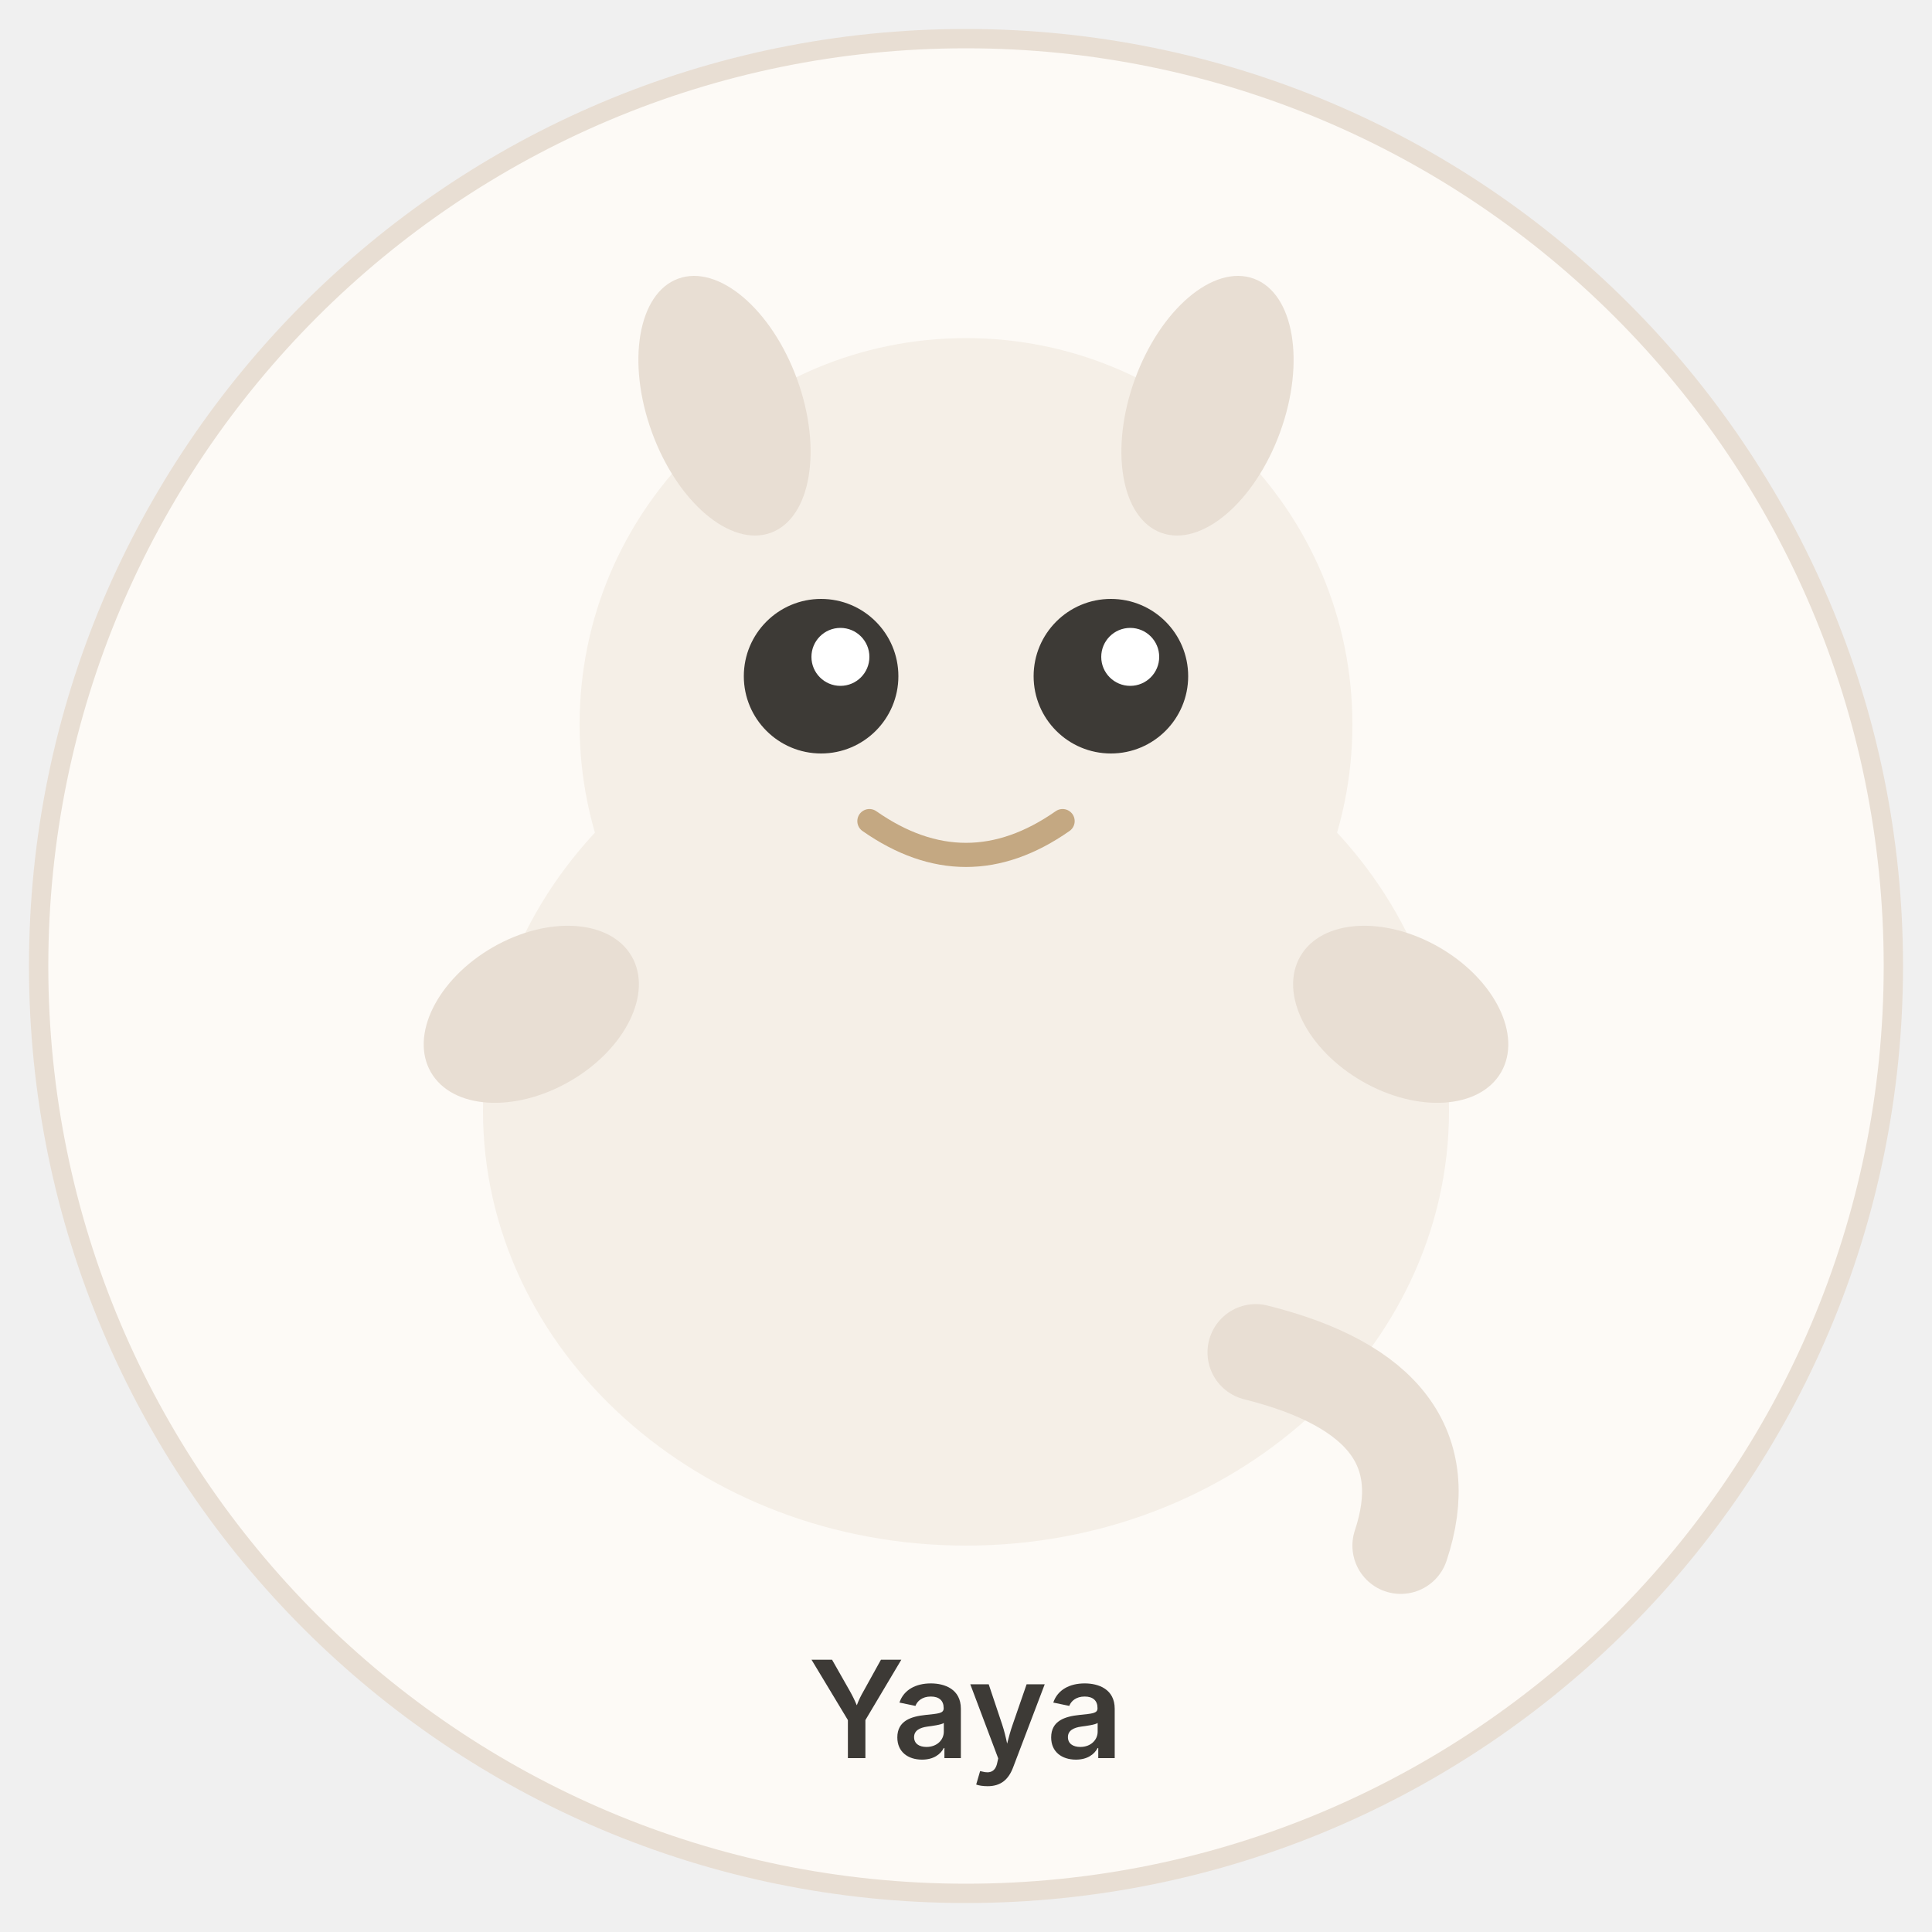
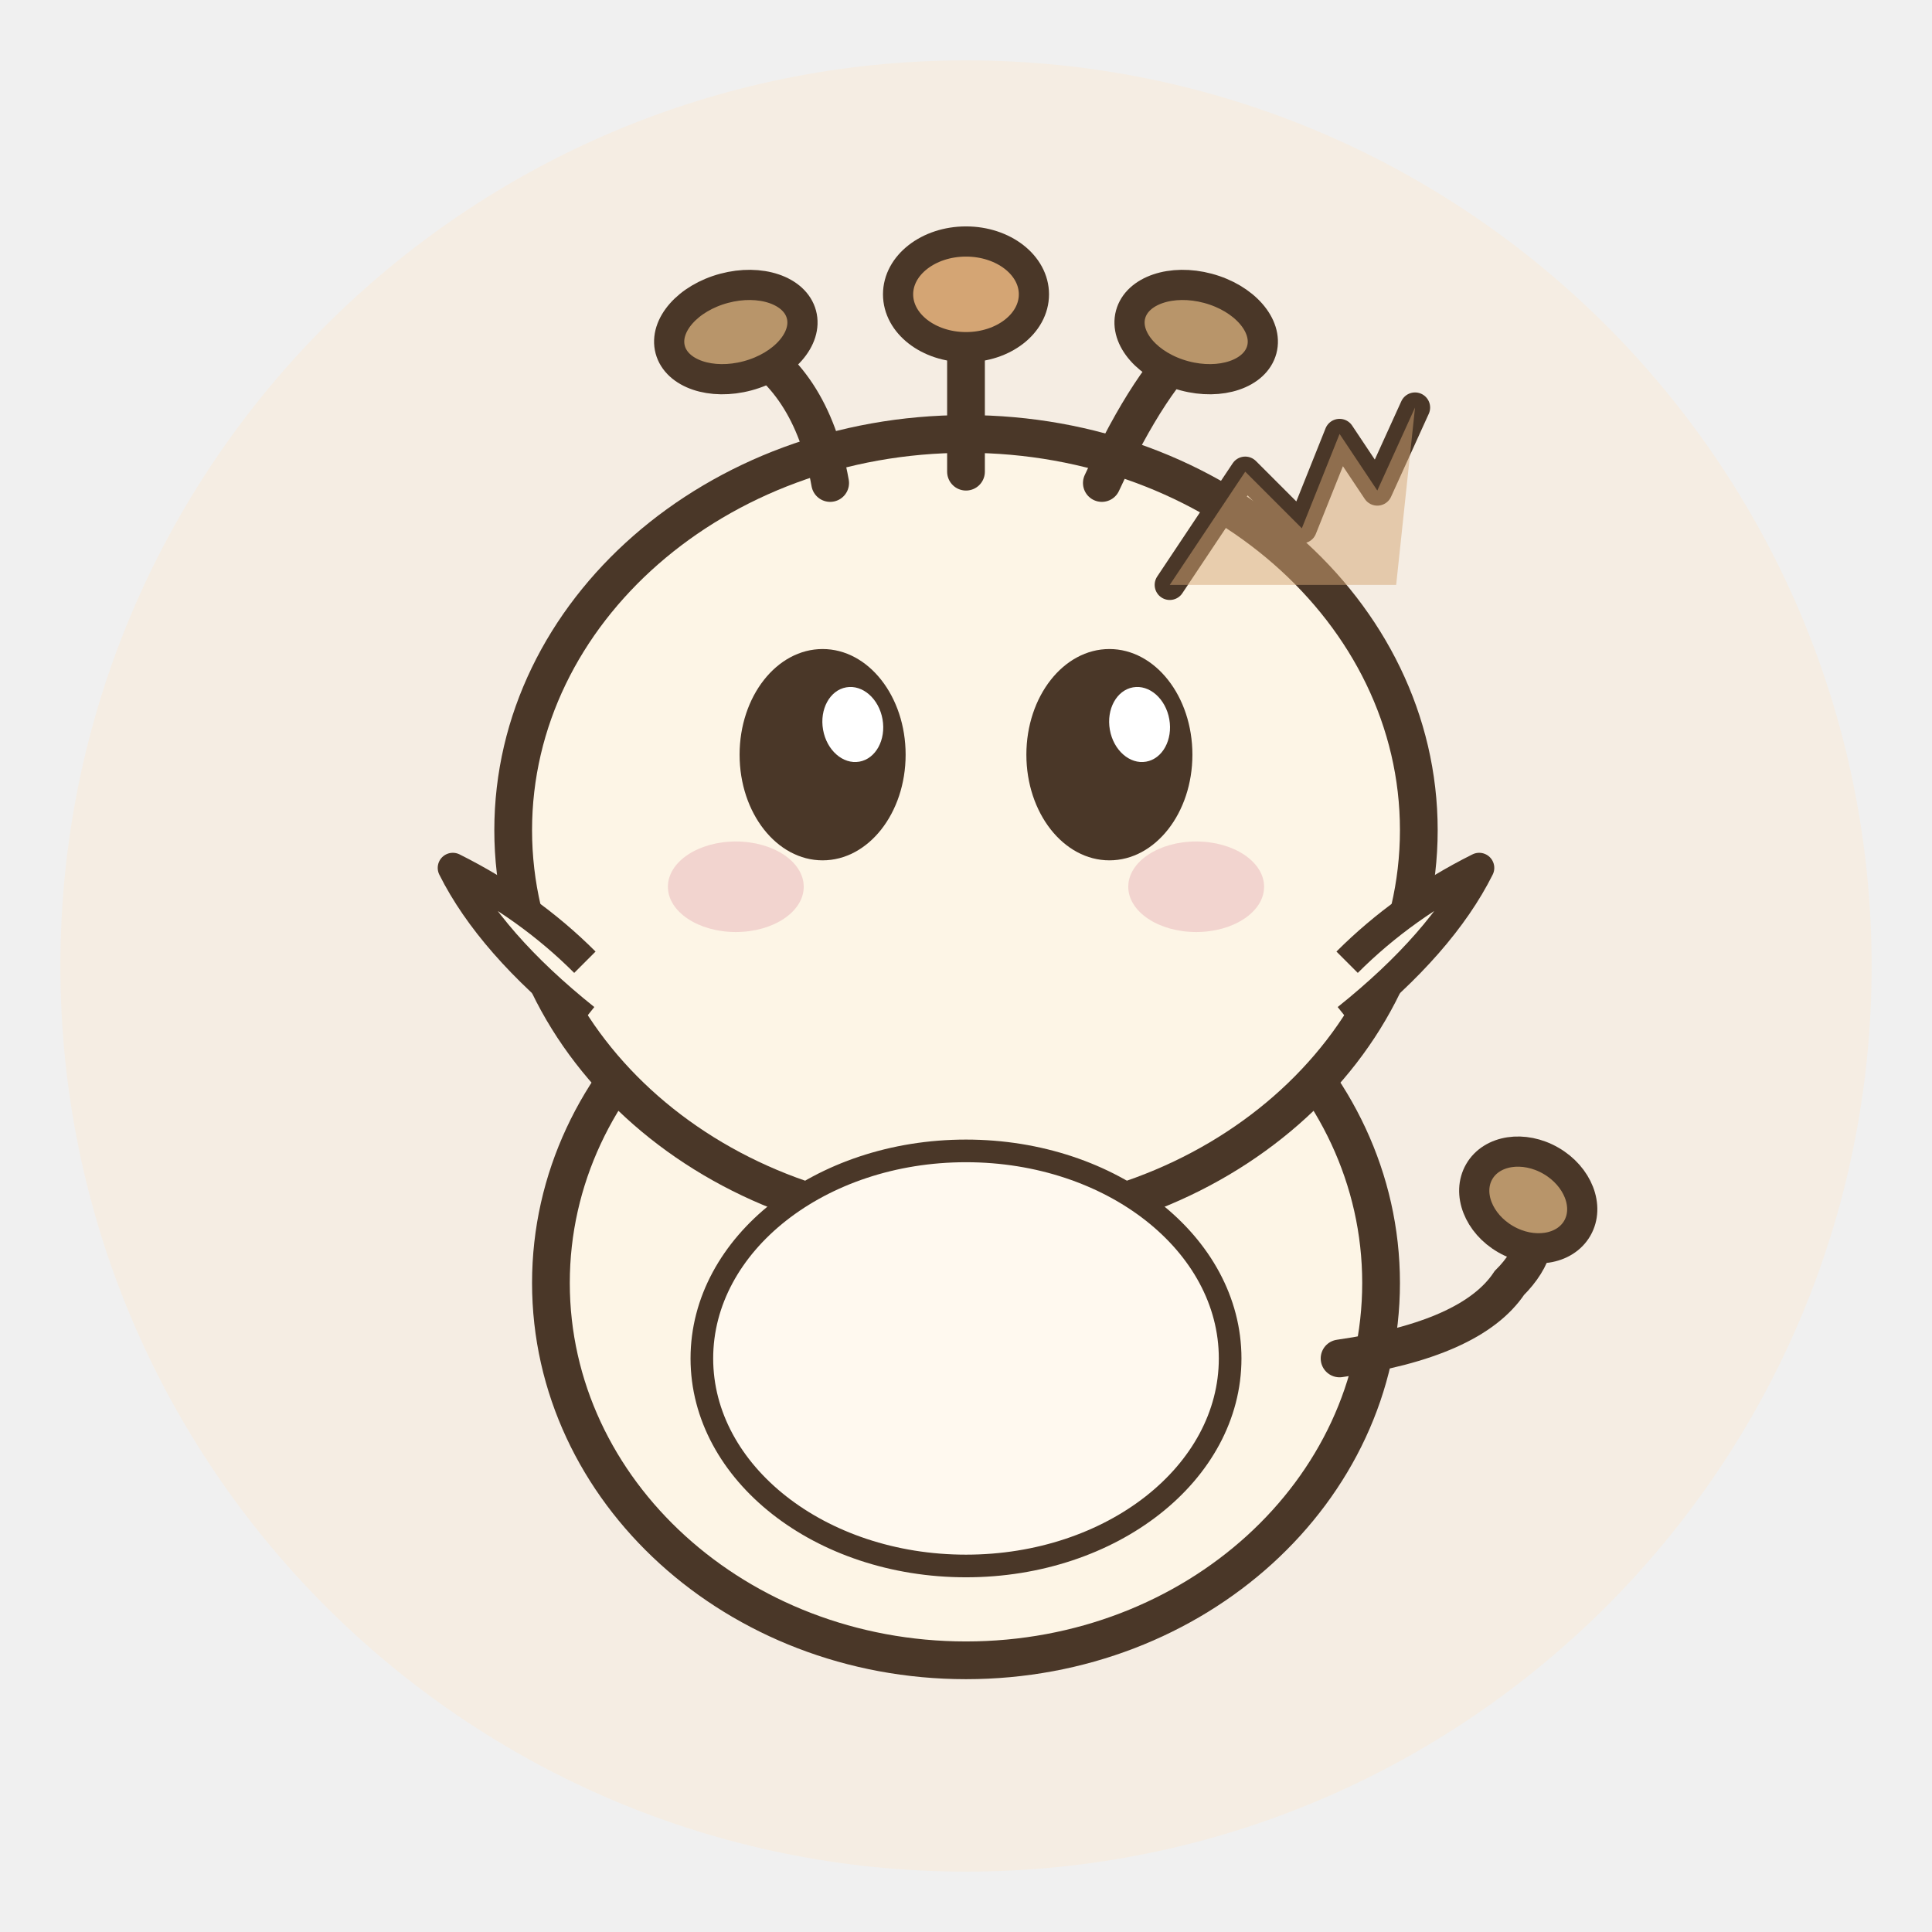
- <svg xmlns="http://www.w3.org/2000/svg" viewBox="0 0 200 200">
-   <circle cx="100" cy="100" r="96" fill="#FDFAF6" stroke="#E8DED3" stroke-width="2" />
-   <ellipse cx="100" cy="115" rx="50" ry="45" fill="#F5EFE7" />
-   <circle cx="100" cy="75" r="40" fill="#F5EFE7" />
-   <ellipse cx="75" cy="42" rx="8" ry="14" fill="#E8DED3" transform="rotate(-20 75 42)" />
-   <ellipse cx="125" cy="42" rx="8" ry="14" fill="#E8DED3" transform="rotate(20 125 42)" />
-   <circle cx="85" cy="70" r="8" fill="#3D3A36" />
-   <circle cx="115" cy="70" r="8" fill="#3D3A36" />
-   <circle cx="87" cy="68" r="3" fill="#fff" />
-   <circle cx="117" cy="68" r="3" fill="#fff" />
-   <path d="M 90 85 Q 100 92 110 85" fill="none" stroke="#C4A882" stroke-width="2.5" stroke-linecap="round" />
-   <ellipse cx="55" cy="105" rx="12" ry="8" fill="#E8DED3" transform="rotate(-30 55 105)" />
-   <ellipse cx="145" cy="105" rx="12" ry="8" fill="#E8DED3" transform="rotate(30 145 105)" />
-   <path d="M 130 140 Q 150 145 145 160" fill="none" stroke="#E8DED3" stroke-width="10" stroke-linecap="round" />
-   <text x="100" y="182" text-anchor="middle" font-family="-apple-system, sans-serif" font-size="14" font-weight="600" fill="#3D3A36">Yaya</text>
+ <svg xmlns="http://www.w3.org/2000/svg" viewBox="0 0 512 512" fill="none">
+   <circle cx="256" cy="256" r="240" fill="#F5EDE3" />
+   <ellipse cx="256" cy="340" rx="110" ry="100" fill="#FDF5E6" stroke="#4A3728" stroke-width="10" />
+   <ellipse cx="256" cy="220" rx="120" ry="105" fill="#FDF5E6" stroke="#4A3728" stroke-width="10" />
+   <path d="M220 128 Q215 100 195 90" stroke="#4A3728" stroke-width="10" stroke-linecap="round" fill="none" />
+   <ellipse cx="195" cy="88" rx="18" ry="12" fill="#B8956A" stroke="#4A3728" stroke-width="8" transform="rotate(-15,195,88)" />
+   <path d="M256 125 L256 80" stroke="#4A3728" stroke-width="10" stroke-linecap="round" />
+   <ellipse cx="256" cy="78" rx="18" ry="14" fill="#D4A574" stroke="#4A3728" stroke-width="8" />
+   <path d="M292 128 Q305 100 317 90" stroke="#4A3728" stroke-width="10" stroke-linecap="round" fill="none" />
+   <ellipse cx="317" cy="88" rx="18" ry="12" fill="#B8956A" stroke="#4A3728" stroke-width="8" transform="rotate(15,317,88)" />
+   <path d="M310 155 L330 125 L345 140 L355 115 L365 130 L375 108" stroke="#4A3728" stroke-width="8" stroke-linecap="round" stroke-linejoin="round" fill="none" />
+   <path d="M310 155 L330 125 L345 140 L355 115 L365 130 L375 108 L370 155" fill="#D4A574" stroke="none" opacity="0.5" />
+   <ellipse cx="218" cy="200" rx="22" ry="28" fill="#4A3728" />
+   <ellipse cx="226" cy="192" rx="8" ry="10" fill="white" transform="rotate(-10,226,192)" />
+   <ellipse cx="294" cy="200" rx="22" ry="28" fill="#4A3728" />
+   <ellipse cx="302" cy="192" rx="8" ry="10" fill="white" transform="rotate(-10,302,192)" />
+   <ellipse cx="195" cy="235" rx="18" ry="12" fill="#E8B4B8" opacity="0.5" />
+   <ellipse cx="317" cy="235" rx="18" ry="12" fill="#E8B4B8" opacity="0.5" />
+   <path d="M155 270 Q130 250 120 230 Q140 240 155 255" fill="#FDF5E6" stroke="#4A3728" stroke-width="8" stroke-linejoin="round" />
+   <path d="M357 270 Q382 250 392 230 Q372 240 357 255" fill="#FDF5E6" stroke="#4A3728" stroke-width="8" stroke-linejoin="round" />
+   <path d="M355 360 Q390 355 400 340 Q410 330 405 320" stroke="#4A3728" stroke-width="10" stroke-linecap="round" fill="none" />
+   <ellipse cx="405" cy="318" rx="15" ry="12" fill="#B8956A" stroke="#4A3728" stroke-width="8" transform="rotate(30,405,318)" />
+   <ellipse cx="256" cy="360" rx="70" ry="55" fill="#FFF9EF" stroke="#4A3728" stroke-width="6" stroke-dasharray="0" />
</svg>
